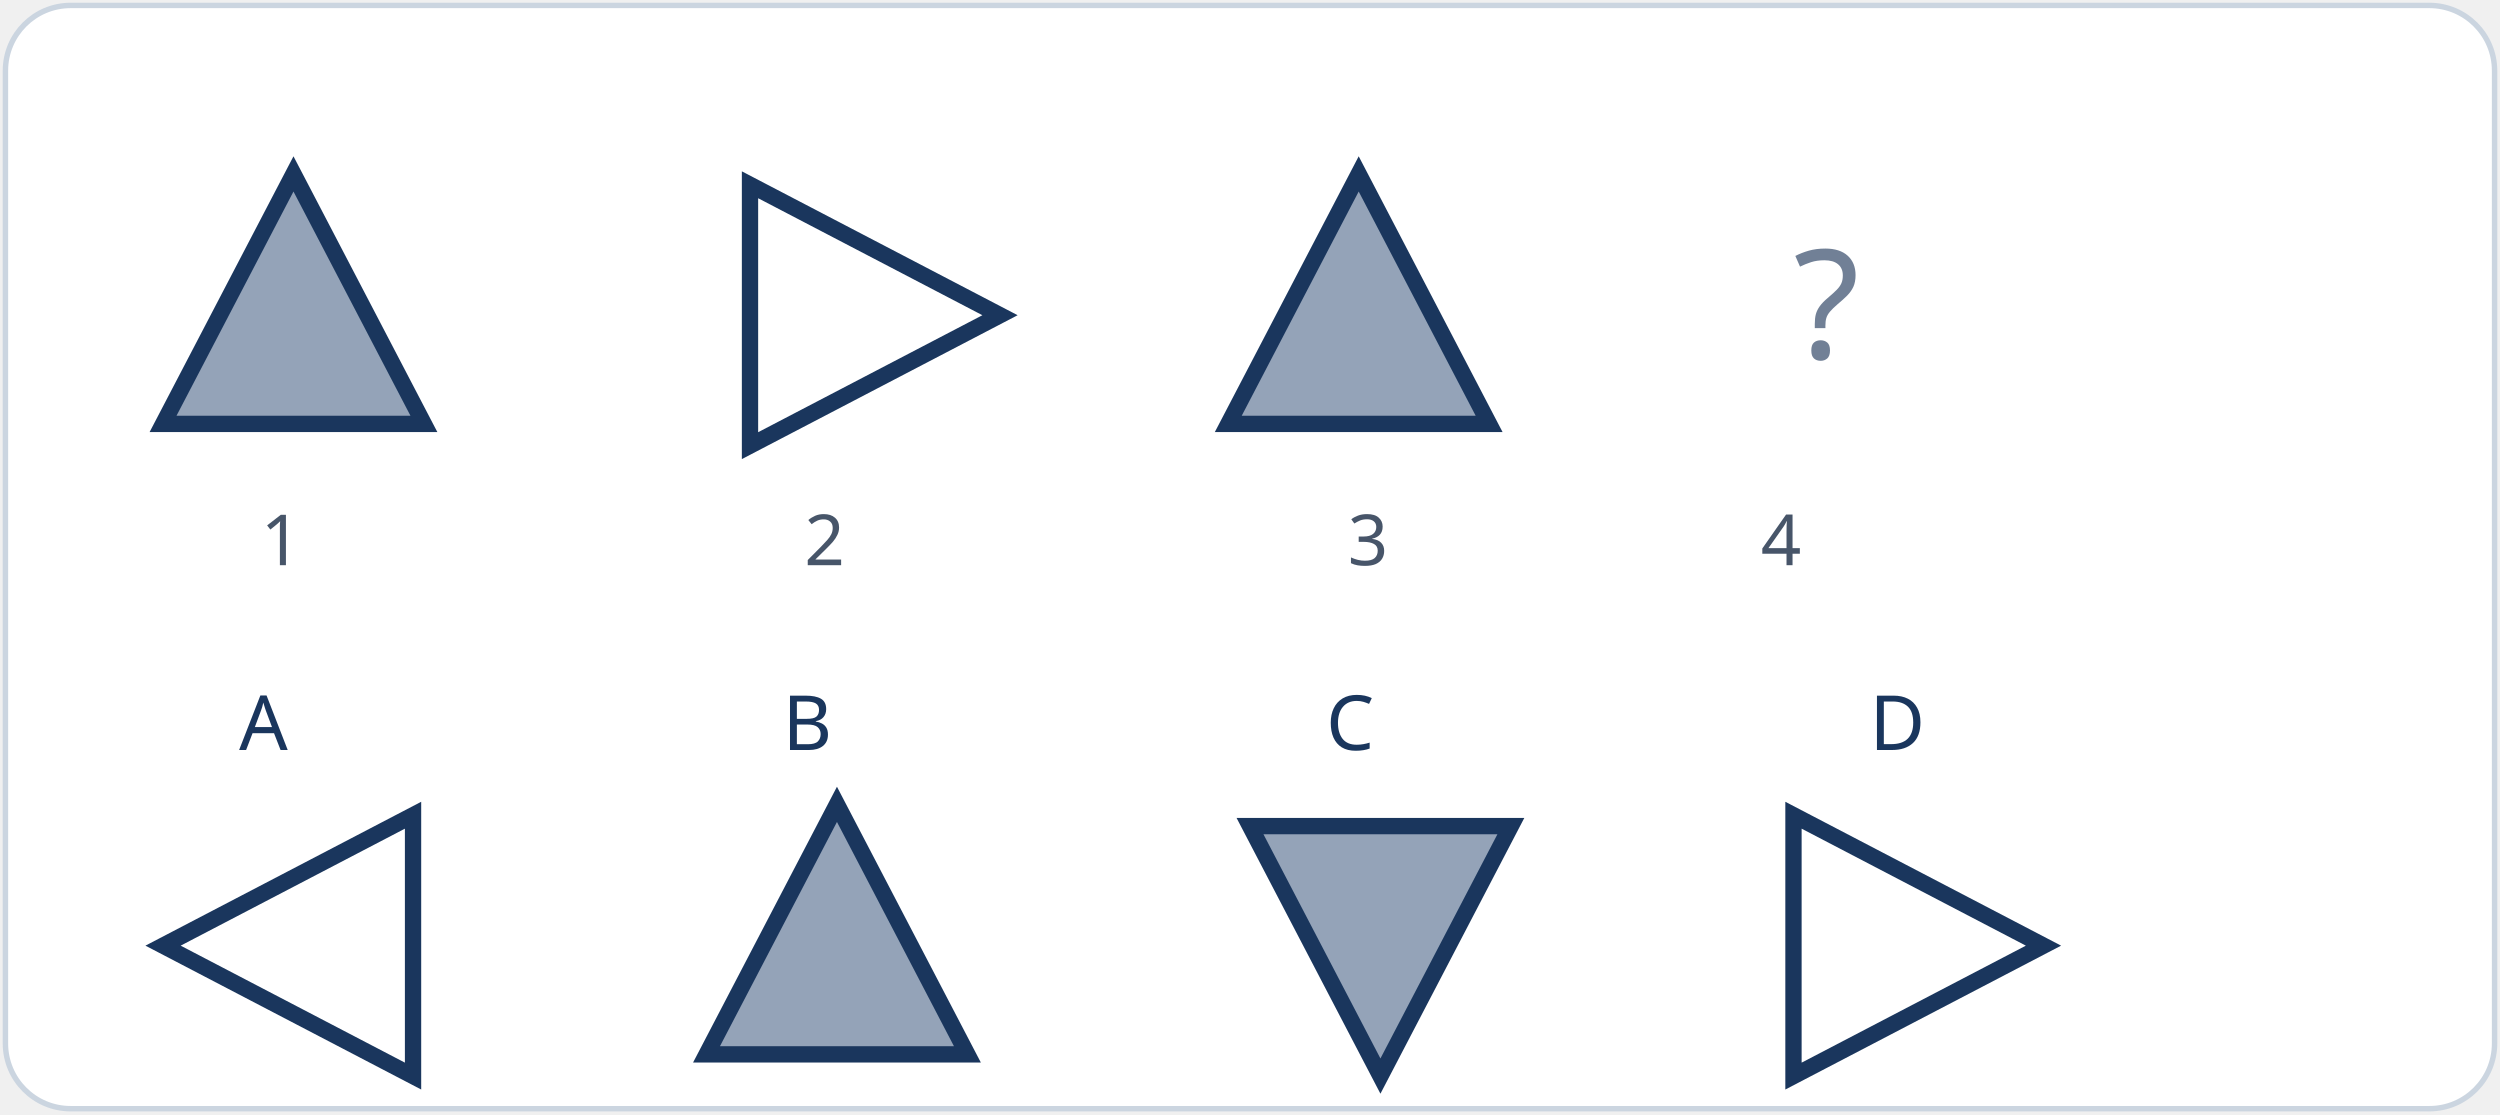
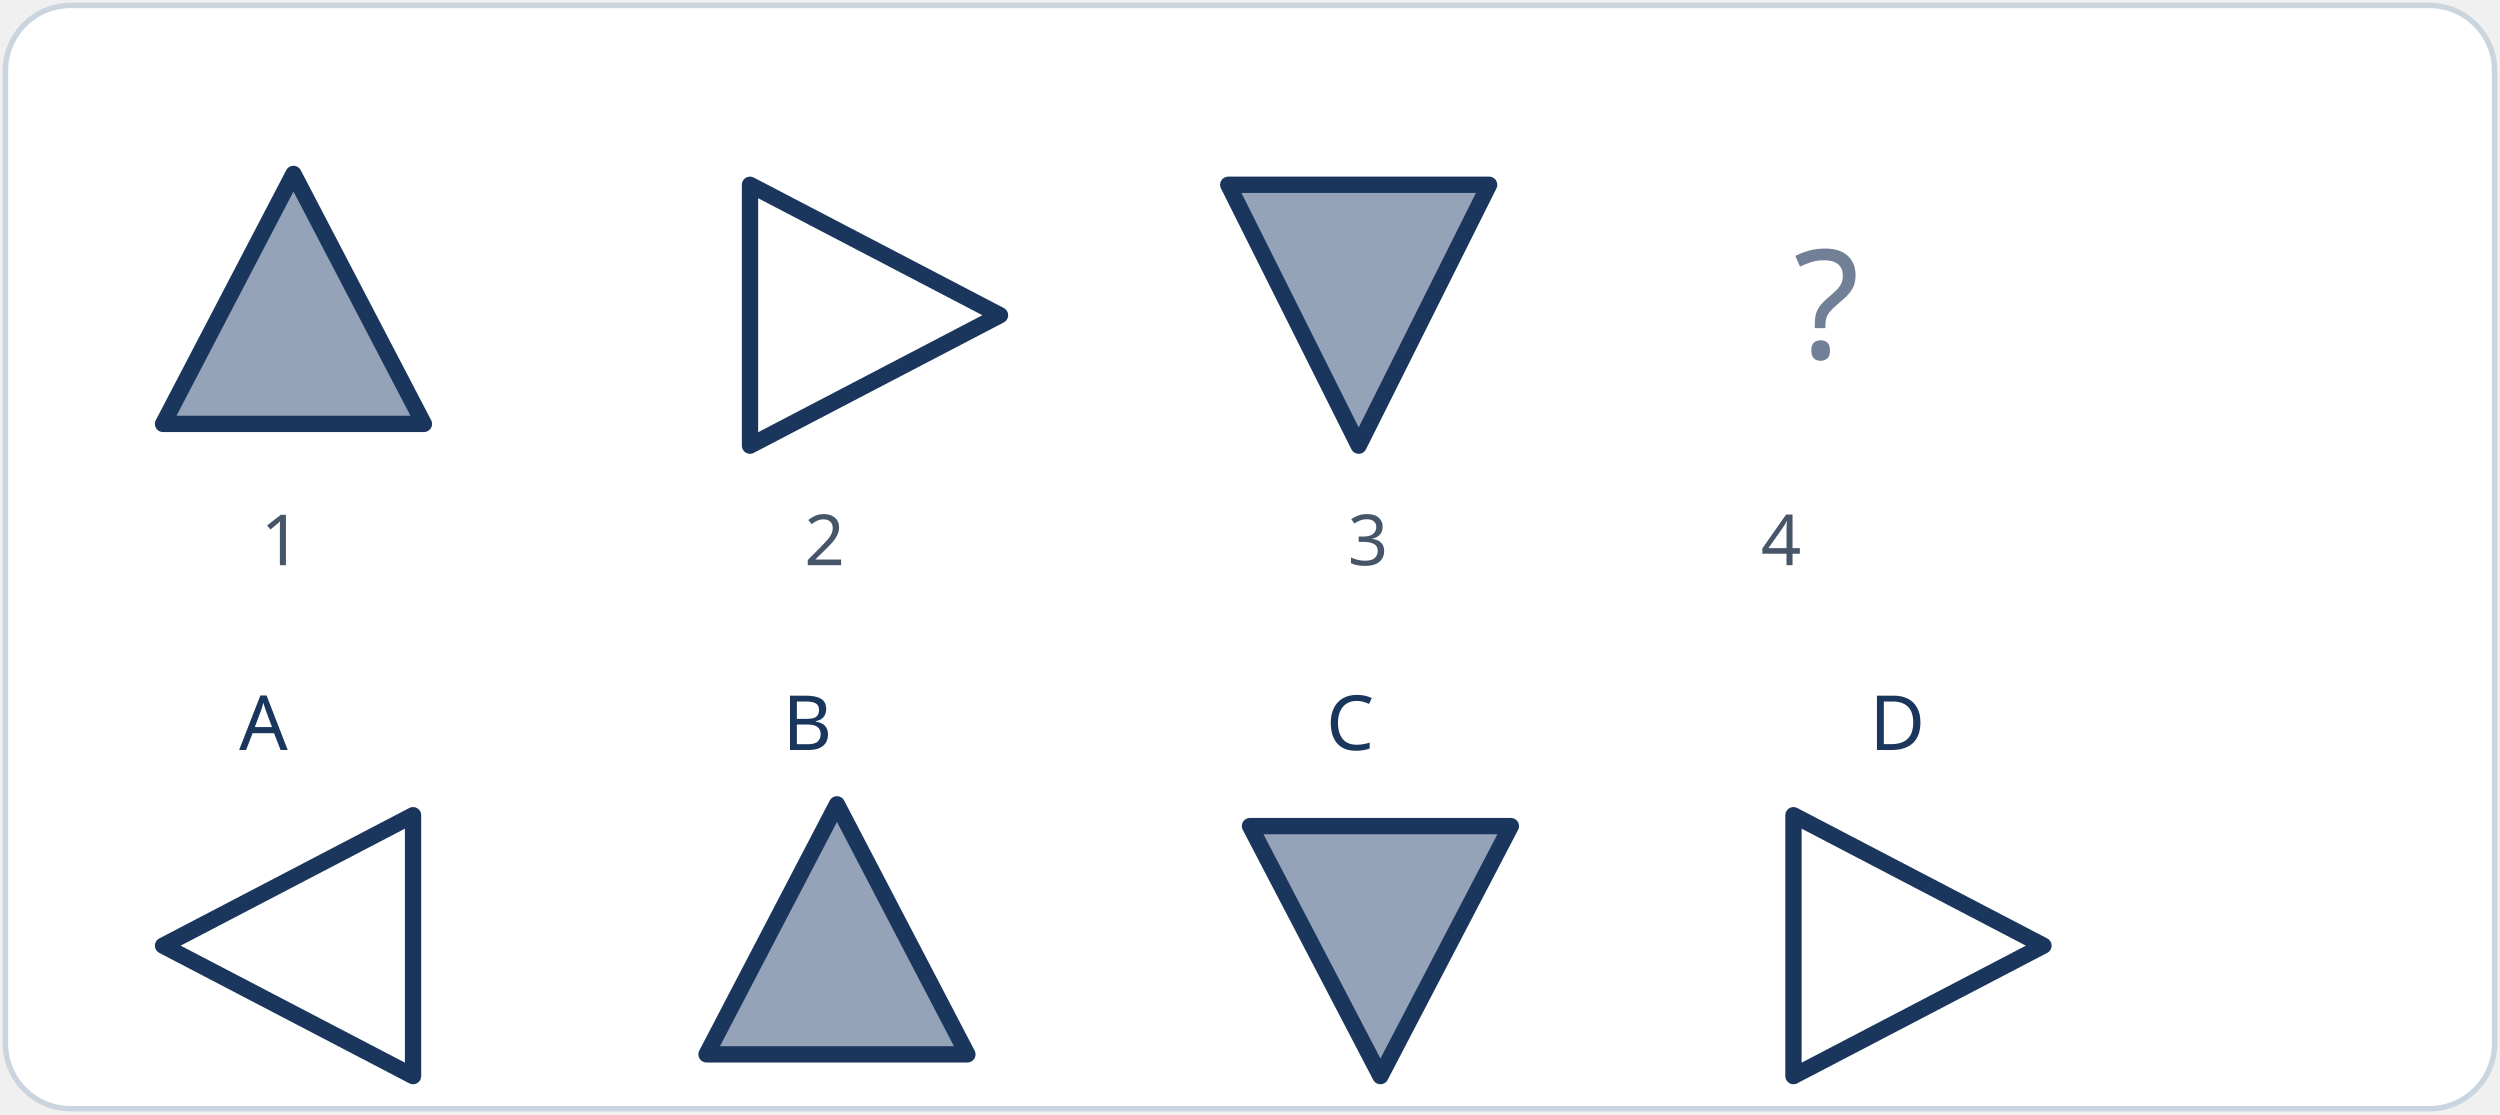
<svg xmlns="http://www.w3.org/2000/svg" viewBox="0 0 460 205" width="460" height="205">
  <rect x="1" y="1" width="458" height="203" rx="12" fill="#fff" stroke="#cbd5e0" />
-   <g stroke="#1a365d" stroke-width="3">
+   <g stroke="#1a365d" stroke-width="3" stroke-linejoin="round">
    <polygon points="54,32 78,78 30,78" fill="#94a3b8" />
    <polygon points="138,34 184,58 138,82" fill="white" />
-     <polygon points="274,78 226,78 250,32" fill="#94a3b8" />
+     <polygon points="226,34 274,34 250,82" fill="#94a3b8" />
  </g>
  <text x="330" y="66" font-family="sans-serif" font-size="28" fill="#718096">?</text>
  <g font-family="sans-serif" font-size="13" fill="#475569">
    <text x="48" y="104">1</text>
    <text x="148" y="104">2</text>
    <text x="248" y="104">3</text>
    <text x="324" y="104">4</text>
  </g>
  <g font-family="sans-serif" font-size="14" fill="#1a365d">
    <text x="44" y="138">A</text>
    <text x="144" y="138">B</text>
    <text x="244" y="138">C</text>
    <text x="344" y="138">D</text>
  </g>
-   <g stroke="#1a365d" stroke-width="3">
+   <g stroke="#1a365d" stroke-width="3" stroke-linejoin="round">
    <polygon points="76,150 30,174 76,198" fill="white" />
    <polygon points="154,148 178,194 130,194" fill="#94a3b8" />
    <polygon points="254,198 278,152 230,152" fill="#94a3b8" />
    <polygon points="330,150 330,198 376,174" fill="white" />
  </g>
</svg>
